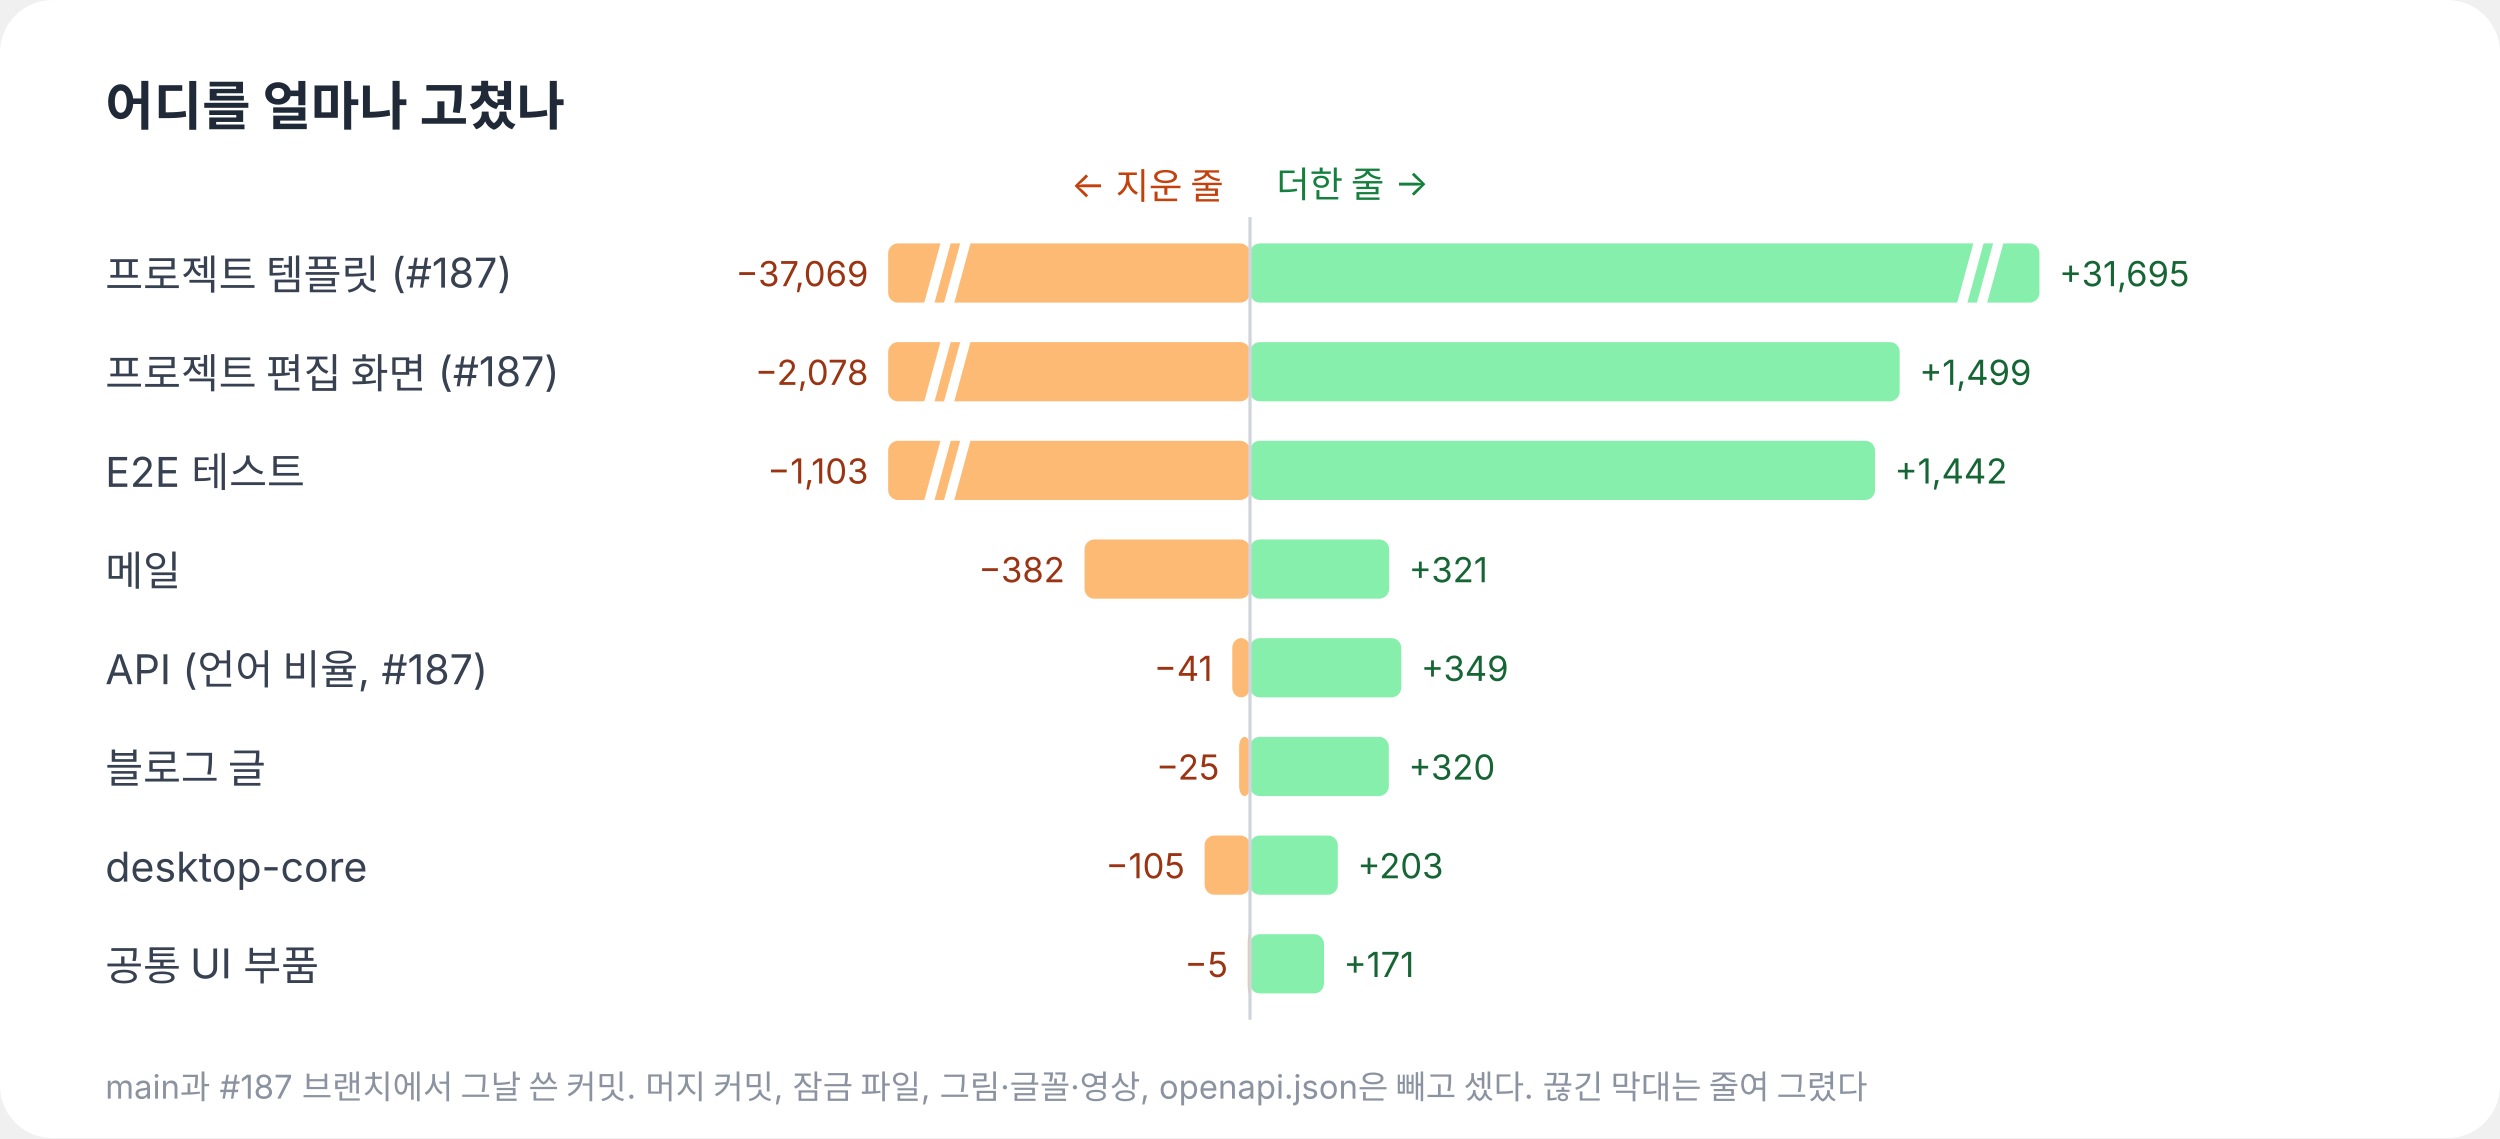
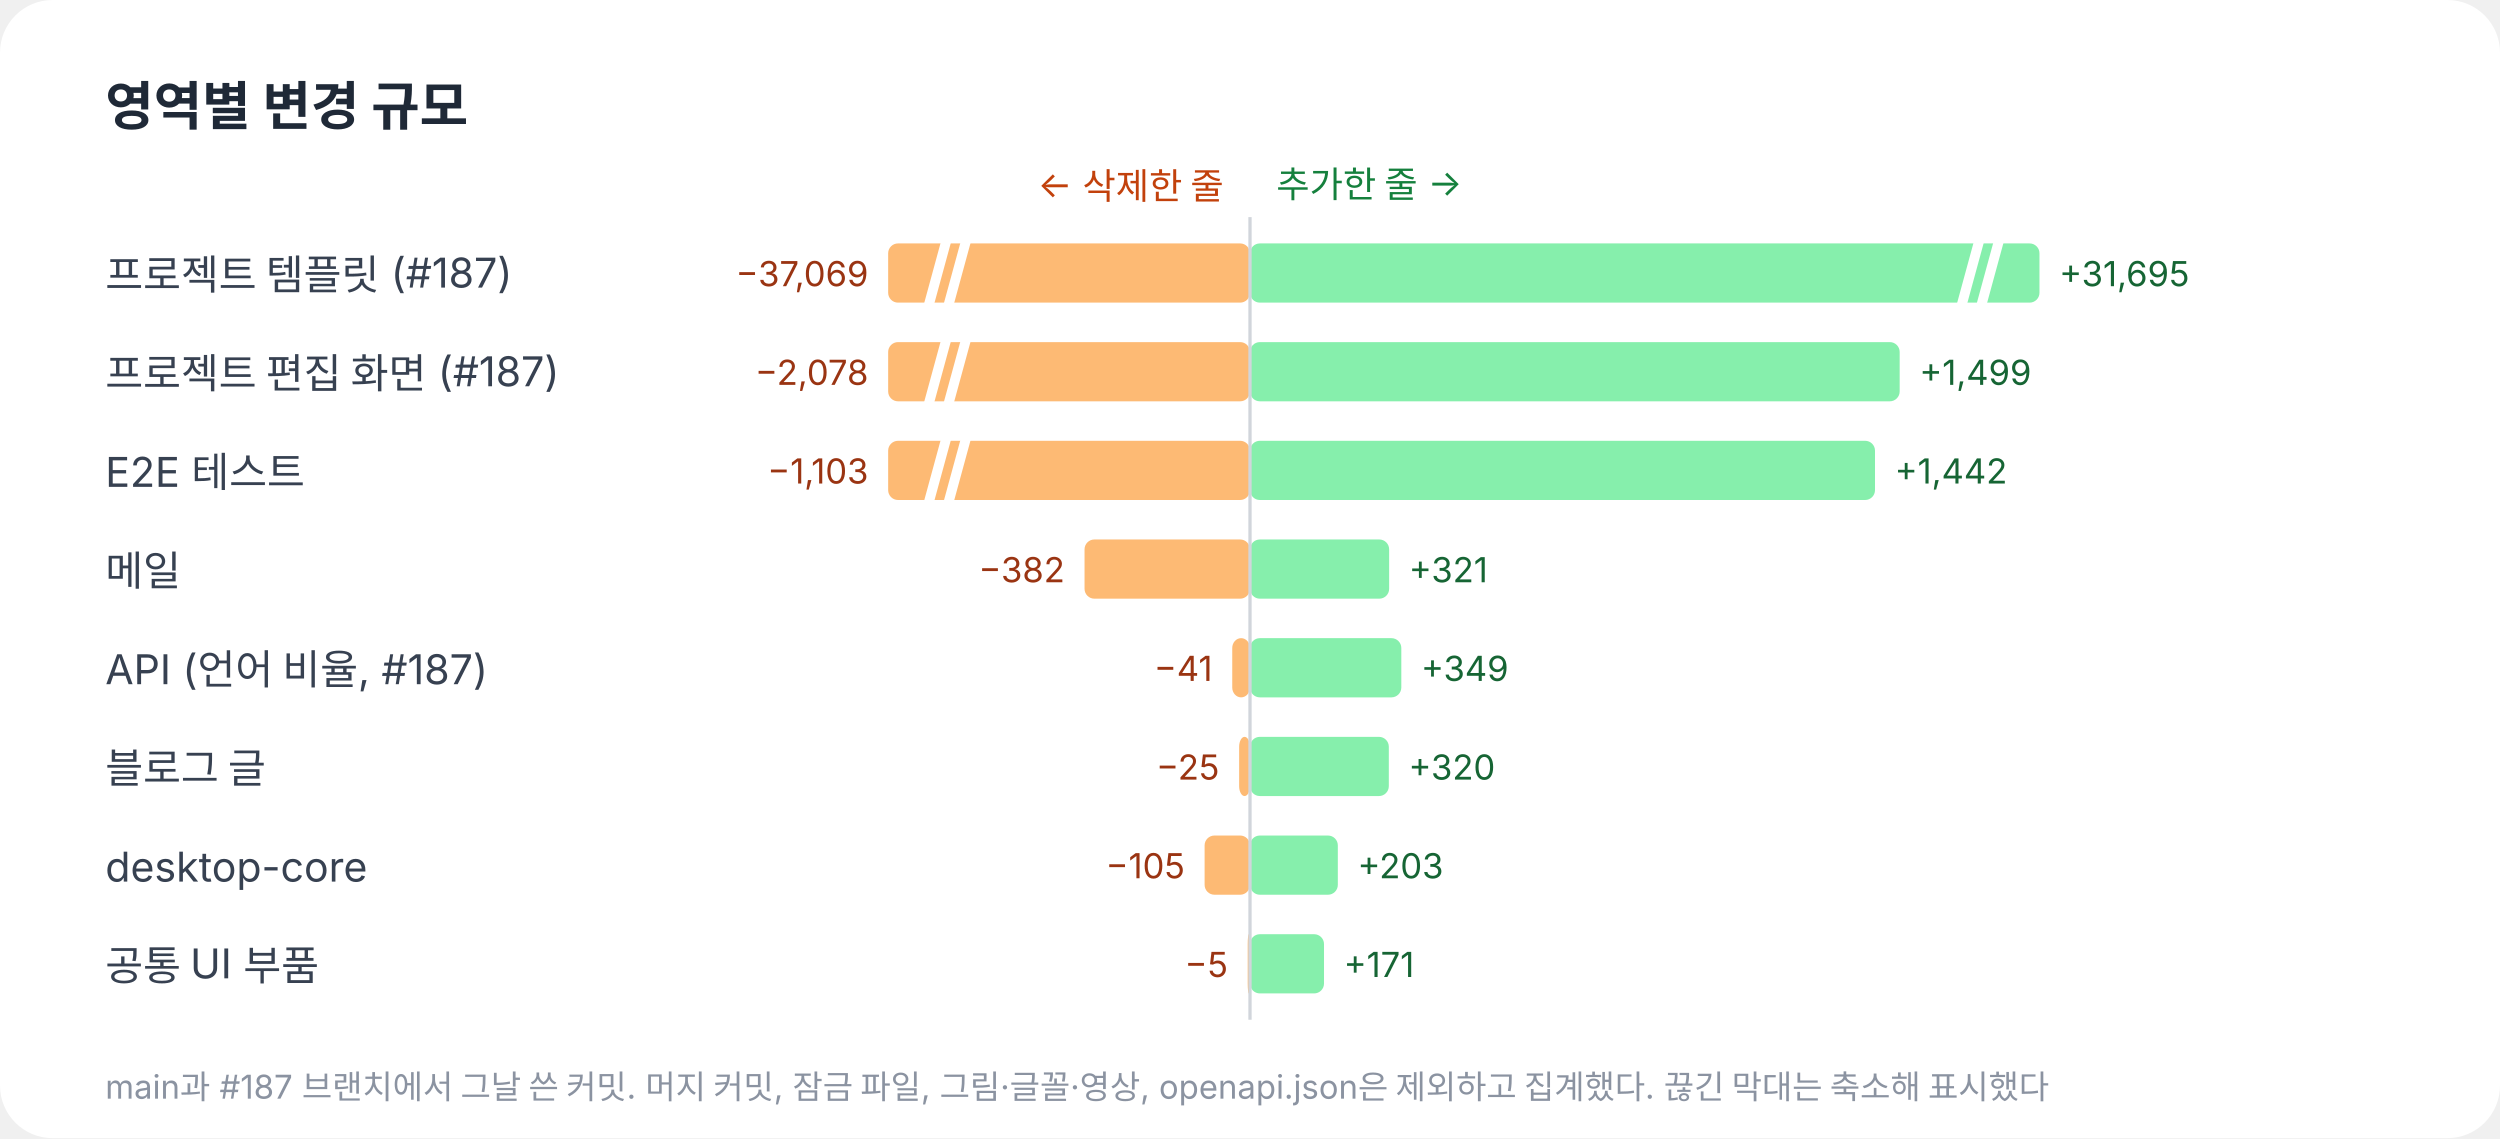
<svg xmlns="http://www.w3.org/2000/svg" viewBox="0 0 760 346" font-family="-apple-system, BlinkMacSystemFont, 'Apple SD Gothic Neo', sans-serif">
  <rect width="760" height="346" rx="16" fill="#ffffff" />
-   <text x="32" y="38" font-size="16" font-weight="700" fill="#1f2937">어디를 얼마나 고쳤나</text>
-   <text x="372" y="60" font-size="11" fill="#c2410c" text-anchor="end">← 지운 줄</text>
-   <text x="388" y="60" font-size="11" fill="#15803d">더한 줄 →</text>
+   <text x="32" y="38" font-size="16" font-weight="700" fill="#1f2937">영역별 변경 규모</text>
+   <text x="372" y="60" font-size="11" fill="#c2410c" text-anchor="end">← 삭제한 줄</text>
+   <text x="388" y="60" font-size="11" fill="#15803d">추가한 줄 →</text>
  <text x="32" y="88" font-size="12.5" fill="#374151">프로젝트 템플릿 (#187)</text>
  <rect x="270.0" y="74" width="110.0" height="18" rx="3" fill="#fdba74" />
  <rect x="380" y="74" width="240.0" height="18" rx="3" fill="#86efac" />
  <path d="M288 72 l-6 22 M294 72 l-6 22" stroke="#ffffff" stroke-width="3" />
  <path d="M602 72 l-6 22 M608 72 l-6 22" stroke="#ffffff" stroke-width="3" />
  <text x="264.0" y="87" font-size="10.5" fill="#9a3412" text-anchor="end">−37,069</text>
  <text x="626.0" y="87" font-size="10.5" fill="#166534">+31,695</text>
  <text x="32" y="118" font-size="12.5" fill="#374151">프로젝트 편집 화면 (#187)</text>
  <rect x="270.0" y="104" width="110.0" height="18" rx="3" fill="#fdba74" />
  <rect x="380" y="104" width="197.5" height="18" rx="3" fill="#86efac" />
  <path d="M288 102 l-6 22 M294 102 l-6 22" stroke="#ffffff" stroke-width="3" />
  <text x="264.0" y="117" font-size="10.5" fill="#9a3412" text-anchor="end">−2,078</text>
  <text x="583.5" y="117" font-size="10.5" fill="#166534">+1,499</text>
  <text x="32" y="148" font-size="12.5" fill="#374151">E2E 테스트</text>
  <rect x="270.0" y="134" width="110.0" height="18" rx="3" fill="#fdba74" />
  <rect x="380" y="134" width="190.0" height="18" rx="3" fill="#86efac" />
  <path d="M288 132 l-6 22 M294 132 l-6 22" stroke="#ffffff" stroke-width="3" />
  <text x="264.0" y="147" font-size="10.5" fill="#9a3412" text-anchor="end">−1,103</text>
  <text x="576.0" y="147" font-size="10.5" fill="#166534">+1,442</text>
  <text x="32" y="178" font-size="12.5" fill="#374151">메일</text>
  <rect x="329.7" y="164" width="50.3" height="18" rx="3" fill="#fdba74" />
  <rect x="380" y="164" width="42.3" height="18" rx="3" fill="#86efac" />
  <text x="323.7" y="177" font-size="10.5" fill="#9a3412" text-anchor="end">−382</text>
  <text x="428.3" y="177" font-size="10.5" fill="#166534">+321</text>
  <text x="32" y="208" font-size="12.5" fill="#374151">API (언어 비율, #187)</text>
  <rect x="374.6" y="194" width="5.4" height="18" rx="3" fill="#fdba74" />
  <rect x="380" y="194" width="46.0" height="18" rx="3" fill="#86efac" />
  <text x="368.6" y="207" font-size="10.5" fill="#9a3412" text-anchor="end">−41</text>
  <text x="432.0" y="207" font-size="10.5" fill="#166534">+349</text>
  <text x="32" y="238" font-size="12.5" fill="#374151">블로그 글</text>
  <rect x="376.7" y="224" width="3.3" height="18" rx="3" fill="#fdba74" />
  <rect x="380" y="224" width="42.2" height="18" rx="3" fill="#86efac" />
  <text x="370.7" y="237" font-size="10.5" fill="#9a3412" text-anchor="end">−25</text>
  <text x="428.2" y="237" font-size="10.5" fill="#166534">+320</text>
  <text x="32" y="268" font-size="12.5" fill="#374151">desktop-core</text>
  <rect x="366.2" y="254" width="13.8" height="18" rx="3" fill="#fdba74" />
  <rect x="380" y="254" width="26.7" height="18" rx="3" fill="#86efac" />
  <text x="360.2" y="267" font-size="10.5" fill="#9a3412" text-anchor="end">−105</text>
  <text x="412.7" y="267" font-size="10.5" fill="#166534">+203</text>
  <text x="32" y="298" font-size="12.5" fill="#374151">공통 UI 부품</text>
  <rect x="379.3" y="284" width="0.7" height="18" rx="3" fill="#fdba74" />
  <rect x="380" y="284" width="22.5" height="18" rx="3" fill="#86efac" />
  <text x="373.3" y="297" font-size="10.5" fill="#9a3412" text-anchor="end">−5</text>
  <text x="408.5" y="297" font-size="10.5" fill="#166534">+171</text>
  <path d="M380 66 V310" stroke="#d1d5db" />
-   <text x="32" y="334" font-size="10" fill="#8b93a1">main과 #187 브랜치에서 그날 쓴 커밋. 머지 커밋, 잠금 파일, 그림·글꼴·영상, openapi.json은 빼고 셌다. 끊긴 막대는 줄여 그렸다</text>
+   <text x="32" y="334" font-size="10" fill="#8b93a1">main과 #187 브랜치에서 그날 쓴 커밋. 머지 커밋, 잠금 파일, 그림·글꼴·영상, openapi.json은 제외하고 집계했다. 끊긴 막대는 축소해 표시했다</text>
</svg>
